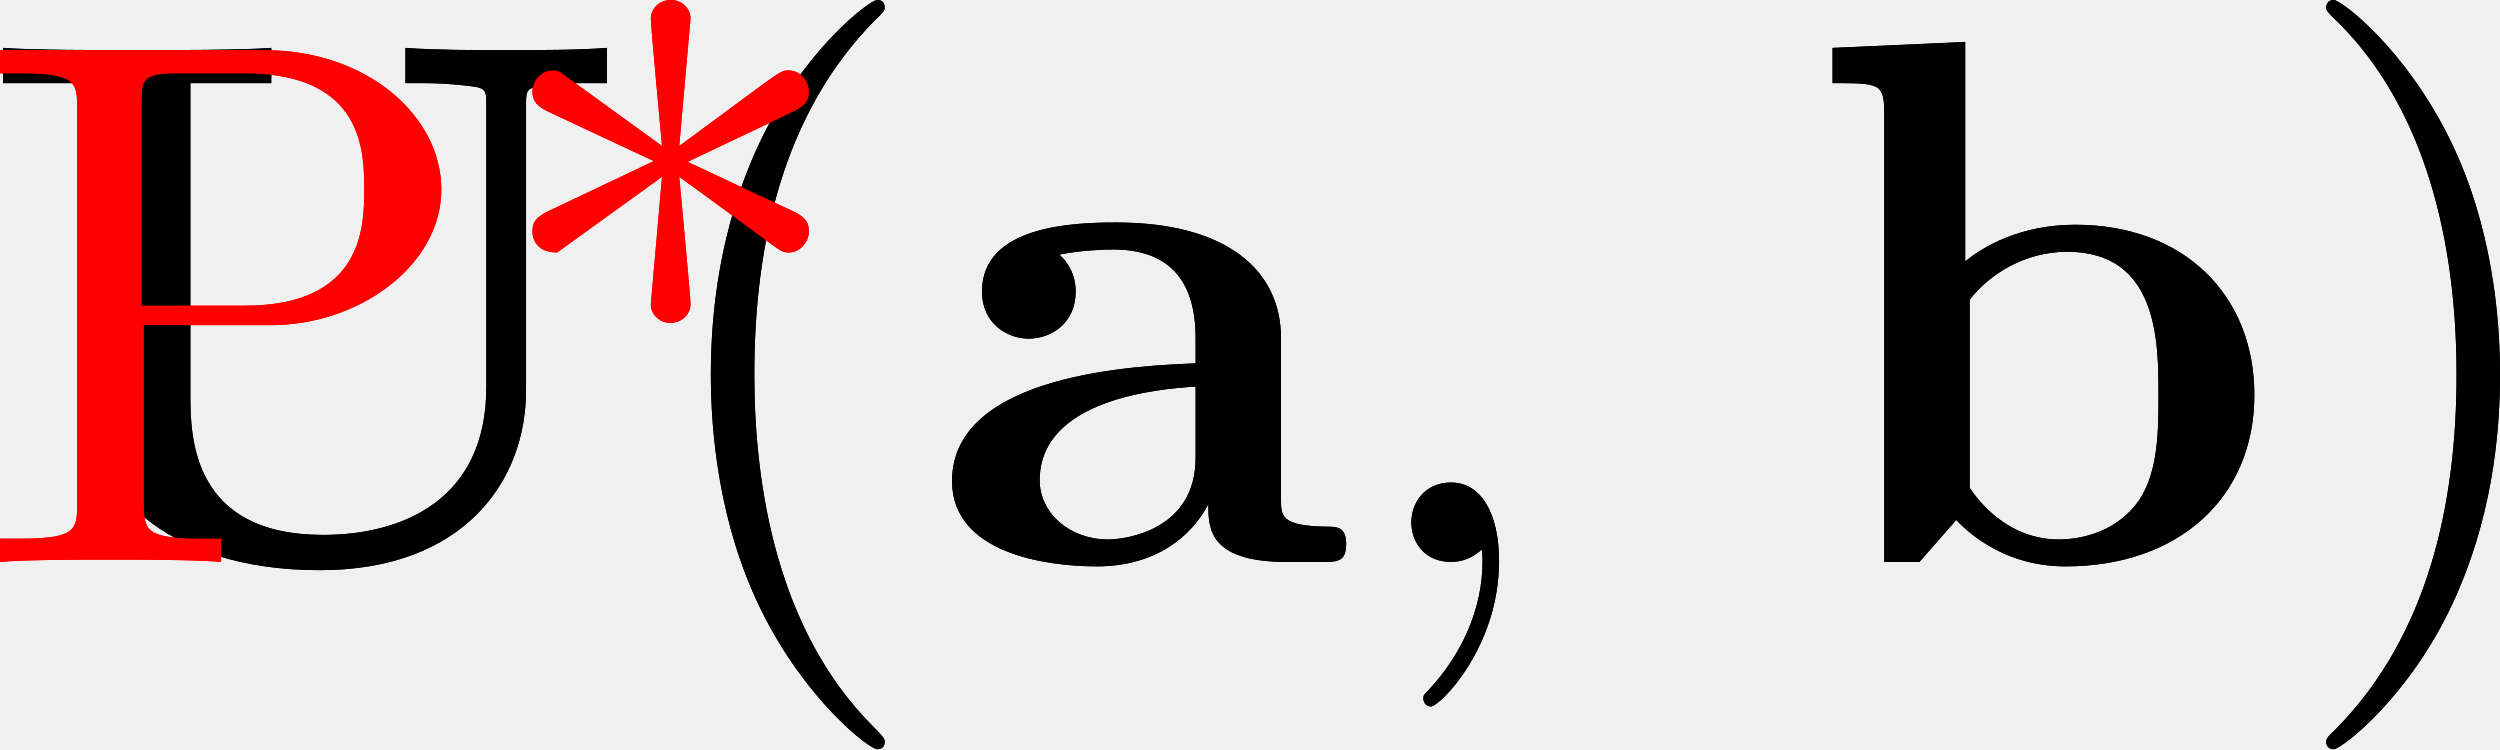
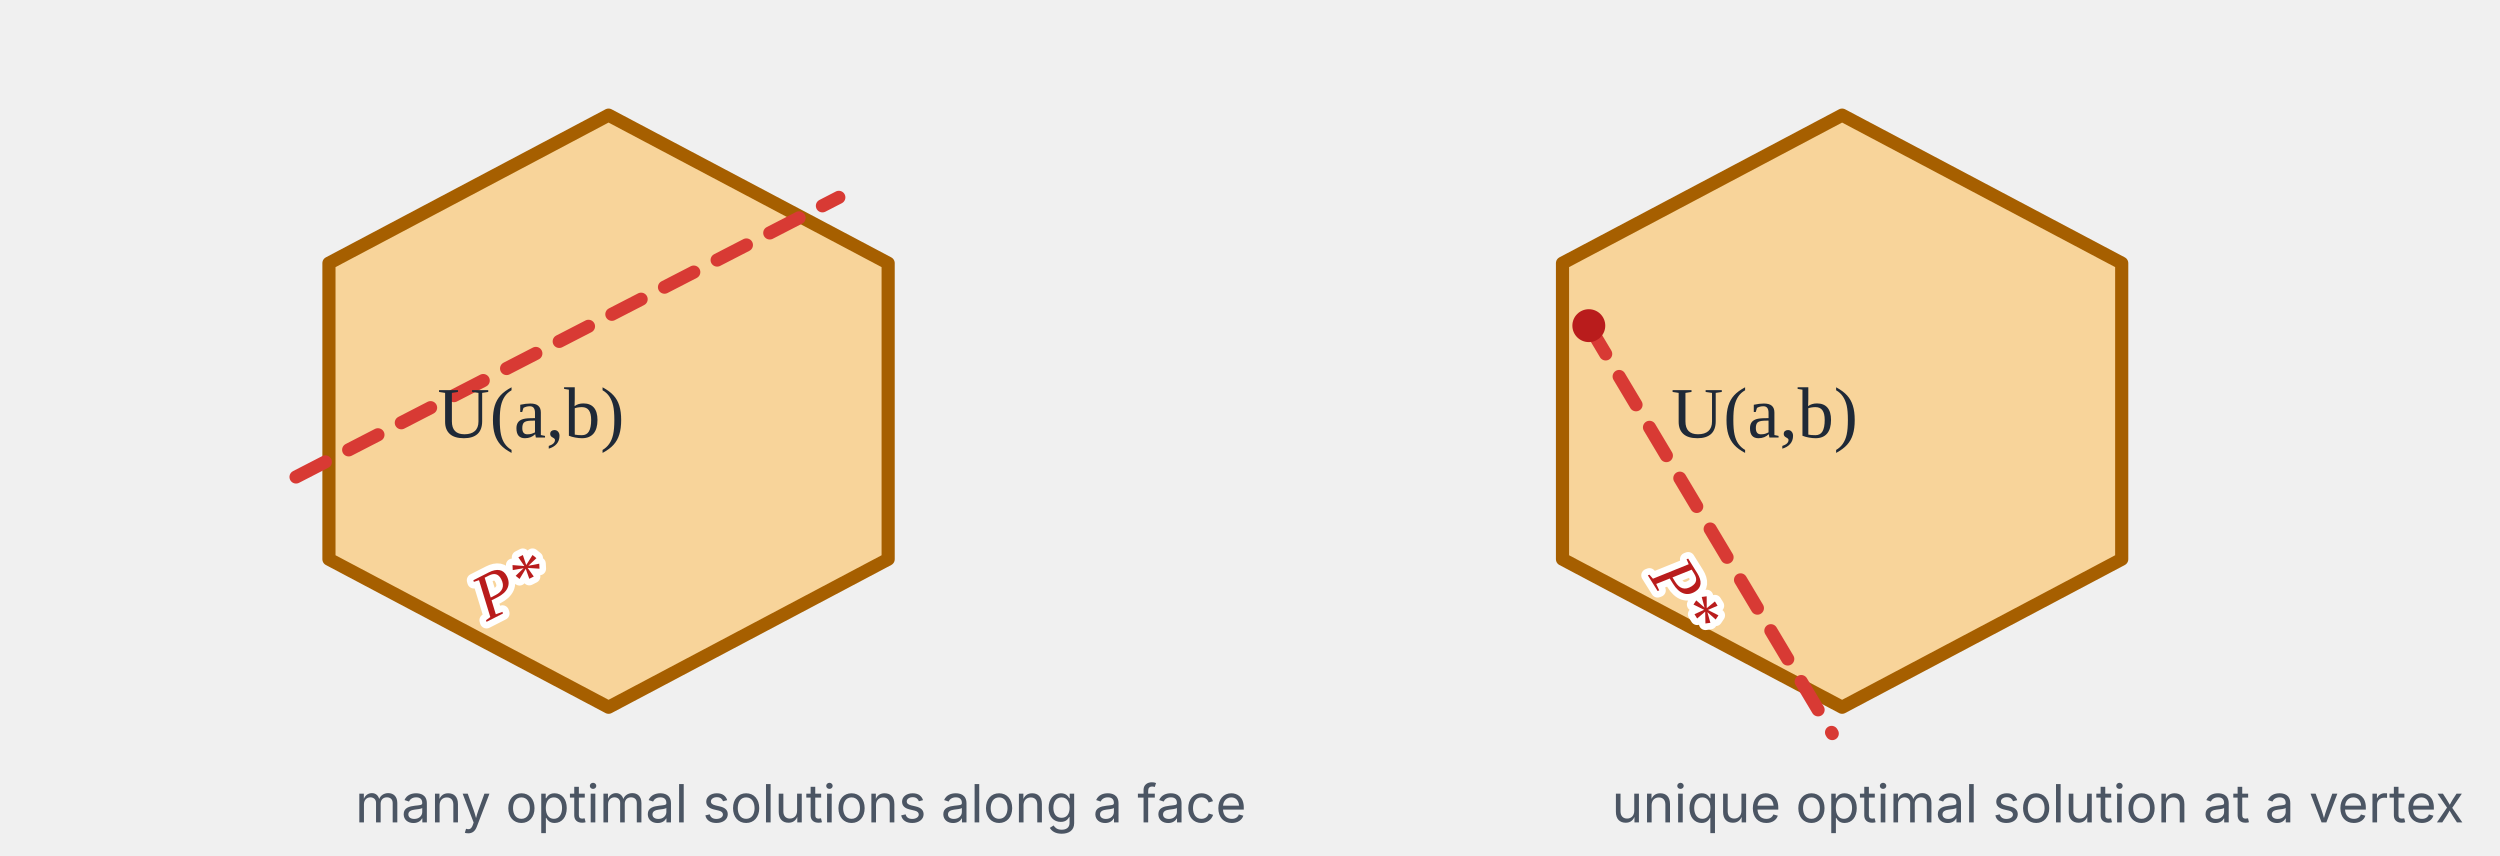
- <svg xmlns="http://www.w3.org/2000/svg" xmlns:xlink="http://www.w3.org/1999/xlink" version="1.1" width="50.959pt" height="15.273pt" viewBox="180.109 130.586 50.959 15.273">
+ <svg xmlns="http://www.w3.org/2000/svg" width="760" height="260" viewBox="0 0 760 260" role="img" aria-labelledby="title desc">
  <defs>
-     <path id="g6-40" d="M3.611 2.618C3.611 2.585 3.611 2.564 3.425 2.378C2.062 1.004 1.713-1.058 1.713-2.727C1.713-4.625 2.127-6.524 3.469-7.887C3.611-8.018 3.611-8.04 3.611-8.073C3.611-8.149 3.567-8.182 3.502-8.182C3.393-8.182 2.411-7.44 1.767-6.055C1.211-4.855 1.08-3.644 1.08-2.727C1.08-1.876 1.2-.556 1.8 .676C2.455 2.018 3.393 2.727 3.502 2.727C3.567 2.727 3.611 2.695 3.611 2.618Z" />
-     <path id="g6-41" d="M3.153-2.727C3.153-3.578 3.033-4.898 2.433-6.131C1.778-7.473 .84-8.182 .731-8.182C.665-8.182 .622-8.138 .622-8.073C.622-8.04 .622-8.018 .829-7.822C1.898-6.742 2.52-5.007 2.52-2.727C2.52-.862 2.116 1.058 .764 2.433C.622 2.564 .622 2.585 .622 2.618C.622 2.684 .665 2.727 .731 2.727C.84 2.727 1.822 1.985 2.465 .6C3.022-.6 3.153-1.811 3.153-2.727Z" />
-     <path id="g6-42" d="M2.847-5.607C3.393-5.215 4.211-4.604 4.265-4.571S4.353-4.505 4.44-4.505C4.615-4.505 4.735-4.669 4.735-4.811C4.735-4.931 4.691-5.018 4.505-5.105L2.967-5.825L4.484-6.545C4.691-6.644 4.735-6.72 4.735-6.851C4.735-6.993 4.615-7.156 4.44-7.156C4.364-7.156 4.342-7.156 4.058-6.949L2.847-6.055L3.011-7.909C3.011-8.073 2.869-8.182 2.727-8.182C2.553-8.182 2.433-8.051 2.433-7.909C2.433-7.8 2.575-6.295 2.596-6.055L1.244-7.036C1.091-7.156 1.069-7.156 1.004-7.156C.829-7.156 .709-6.993 .709-6.851C.709-6.731 .753-6.644 .938-6.556L2.476-5.836L.96-5.116C.753-5.018 .709-4.942 .709-4.811C.709-4.789 .709-4.505 1.069-4.505L2.596-5.607L2.433-3.753C2.433-3.589 2.575-3.48 2.716-3.48C2.891-3.48 3.011-3.611 3.011-3.753C3.011-3.862 2.869-5.367 2.847-5.607Z" />
-     <path id="g6-44" d="M2.215-.011C2.215-.709 1.953-1.156 1.516-1.156C1.135-1.156 .938-.862 .938-.578S1.124 0 1.516 0C1.691 0 1.822-.065 1.931-.153L1.953-.175C1.964-.175 1.975-.164 1.975-.011C1.975 .687 1.669 1.353 1.189 1.865C1.124 1.931 1.113 1.942 1.113 1.985C1.113 2.062 1.167 2.105 1.222 2.105C1.353 2.105 2.215 1.244 2.215-.011Z" />
-     <path id="g6-80" d="M2.476-3.447H4.32C5.629-3.447 6.807-4.331 6.807-5.422C6.807-6.491 5.727-7.451 4.233-7.451H.382V-7.113H.644C1.484-7.113 1.505-6.993 1.505-6.6V-.851C1.505-.458 1.484-.338 .644-.338H.382V0C.764-.033 1.571-.033 1.985-.033S3.218-.033 3.6 0V-.338H3.338C2.498-.338 2.476-.458 2.476-.851V-3.447ZM2.444-3.731V-6.676C2.444-7.036 2.465-7.113 2.978-7.113H3.949C5.684-7.113 5.684-5.956 5.684-5.422C5.684-4.909 5.684-3.731 3.949-3.731H2.444Z" />
-     <path id="g1-85" d="M8.04-6.655C8.04-6.895 8.051-6.905 8.356-6.938C8.618-6.971 8.64-6.971 8.945-6.971H9.218V-7.484C8.804-7.451 8.182-7.451 7.756-7.451C7.298-7.451 6.731-7.451 6.284-7.484V-6.971H6.556C6.753-6.971 6.938-6.96 7.135-6.938C7.451-6.905 7.462-6.895 7.462-6.655V-2.542C7.462-.927 6.273-.393 5.084-.393C3.175-.393 3.153-1.822 3.153-2.433V-6.971H4.331V-7.484C3.916-7.451 2.847-7.451 2.378-7.451S.84-7.451 .425-7.484V-6.971H1.604V-2.52C1.604-1.069 2.782 .12 5.04 .12C7.113 .12 8.04-1.156 8.04-2.498V-6.655Z" />
-     <path id="g1-97" d="M4.08-.84C4.08-.502 4.08 0 5.215 0H5.738C5.956 0 6.087 0 6.087-.262C6.087-.513 5.945-.513 5.804-.513C5.138-.524 5.138-.665 5.138-.916V-3.262C5.138-4.233 4.364-4.942 2.738-4.942C2.116-4.942 .785-4.898 .785-3.938C.785-3.458 1.167-3.251 1.462-3.251C1.8-3.251 2.149-3.48 2.149-3.938C2.149-4.265 1.942-4.451 1.909-4.473C2.215-4.538 2.564-4.549 2.695-4.549C3.513-4.549 3.895-4.091 3.895-3.262V-2.891C3.12-2.858 .349-2.76 .349-1.178C.349-.131 1.702 .065 2.455 .065C3.327 .065 3.84-.382 4.08-.84ZM3.895-2.553V-1.516C3.895-.469 2.891-.327 2.618-.327C2.062-.327 1.625-.709 1.625-1.189C1.625-2.367 3.349-2.52 3.895-2.553Z" />
-     <path id="g1-98" d="M2.335-4.375V-7.571L.404-7.484V-6.971C1.08-6.971 1.156-6.971 1.156-6.545V0H1.669L2.204-.611C2.291-.524 2.825 .065 3.796 .065C5.422 .065 6.545-.916 6.545-2.433C6.545-3.884 5.52-4.909 3.938-4.909C3.142-4.909 2.596-4.593 2.335-4.375ZM2.4-1.08V-3.818C2.695-4.2 3.218-4.516 3.818-4.516C5.149-4.516 5.149-3.196 5.149-2.433C5.149-1.92 5.149-1.32 4.865-.895C4.549-.447 4.047-.327 3.698-.327C2.935-.327 2.509-.916 2.4-1.08Z" />
+     <style>
+       .poly { fill: #f8d49a; stroke: #a65f00; stroke-width: 4; stroke-linejoin: round; }
+       .opt { fill: none; stroke: #d83a34; stroke-width: 4; stroke-dasharray: 10 8; stroke-linecap: round; }
+       .label { font: 22px Georgia, 'Times New Roman', serif; fill: #1f2937; }
+       .small { font: italic 20px Georgia, 'Times New Roman', serif; fill: #b91c1c; paint-order: stroke; stroke: #fff; stroke-width: 4; stroke-linejoin: round; }
+       .caption { font: 16px system-ui, -apple-system, BlinkMacSystemFont, 'Segoe UI', sans-serif; fill: #4b5563; }
+     </style>
  </defs>
-   <g id="page1" transform="matrix(1.4 0 0 1.4 0 0)">
-     <use x="128.268" y="101.457" xlink:href="#g1-85" />
-     <use x="137.919" y="101.457" xlink:href="#g6-40" />
-     <use x="142.162" y="101.457" xlink:href="#g1-97" />
-     <use x="148.26" y="101.457" xlink:href="#g6-44" />
-     <use x="154.927" y="101.457" xlink:href="#g1-98" />
-     <use x="161.896" y="101.457" xlink:href="#g6-41" />
-     <g fill="#f00">
-       <use x="128.268" y="101.457" xlink:href="#g6-80" />
-       <use x="135.692" y="101.457" xlink:href="#g6-42" />
-     </g>
-     <use x="128.268" y="101.457" xlink:href="#g1-85" />
-     <use x="137.919" y="101.457" xlink:href="#g6-40" />
-     <use x="142.162" y="101.457" xlink:href="#g1-97" />
-     <use x="148.26" y="101.457" xlink:href="#g6-44" />
-     <use x="154.927" y="101.457" xlink:href="#g1-98" />
-     <use x="161.896" y="101.457" xlink:href="#g6-41" />
-     <g fill="#f00">
-       <use x="128.268" y="101.457" xlink:href="#g6-80" />
-       <use x="135.692" y="101.457" xlink:href="#g6-42" />
-     </g>
+   <g transform="translate(90,25)">
+     <polygon class="poly" points="95,10 180,55 180,145 95,190 10,145 10,55" />
+     <line class="opt" x1="0" y1="120" x2="165" y2="35" />
+     <text class="label" x="43" y="108">U(a,b)</text>
+     <text class="small" x="58" y="164" transform="rotate(-27 58 164)">P*</text>
+     <text class="caption" x="18" y="225">many optimal solutions along a face</text>
+   </g>
+   <g transform="translate(465,25)">
+     <polygon class="poly" points="95,10 180,55 180,145 95,190 10,145 10,55" />
+     <line class="opt" x1="18" y1="74" x2="92" y2="198" />
+     <text class="label" x="43" y="108">U(a,b)</text>
+     <text class="small" x="36" y="150" transform="rotate(58 36 150)">P*</text>
+     <circle cx="18" cy="74" r="5" fill="#b91c1c" />
+     <text class="caption" x="25" y="225">unique optimal solution at a vertex</text>
  </g>
</svg>
